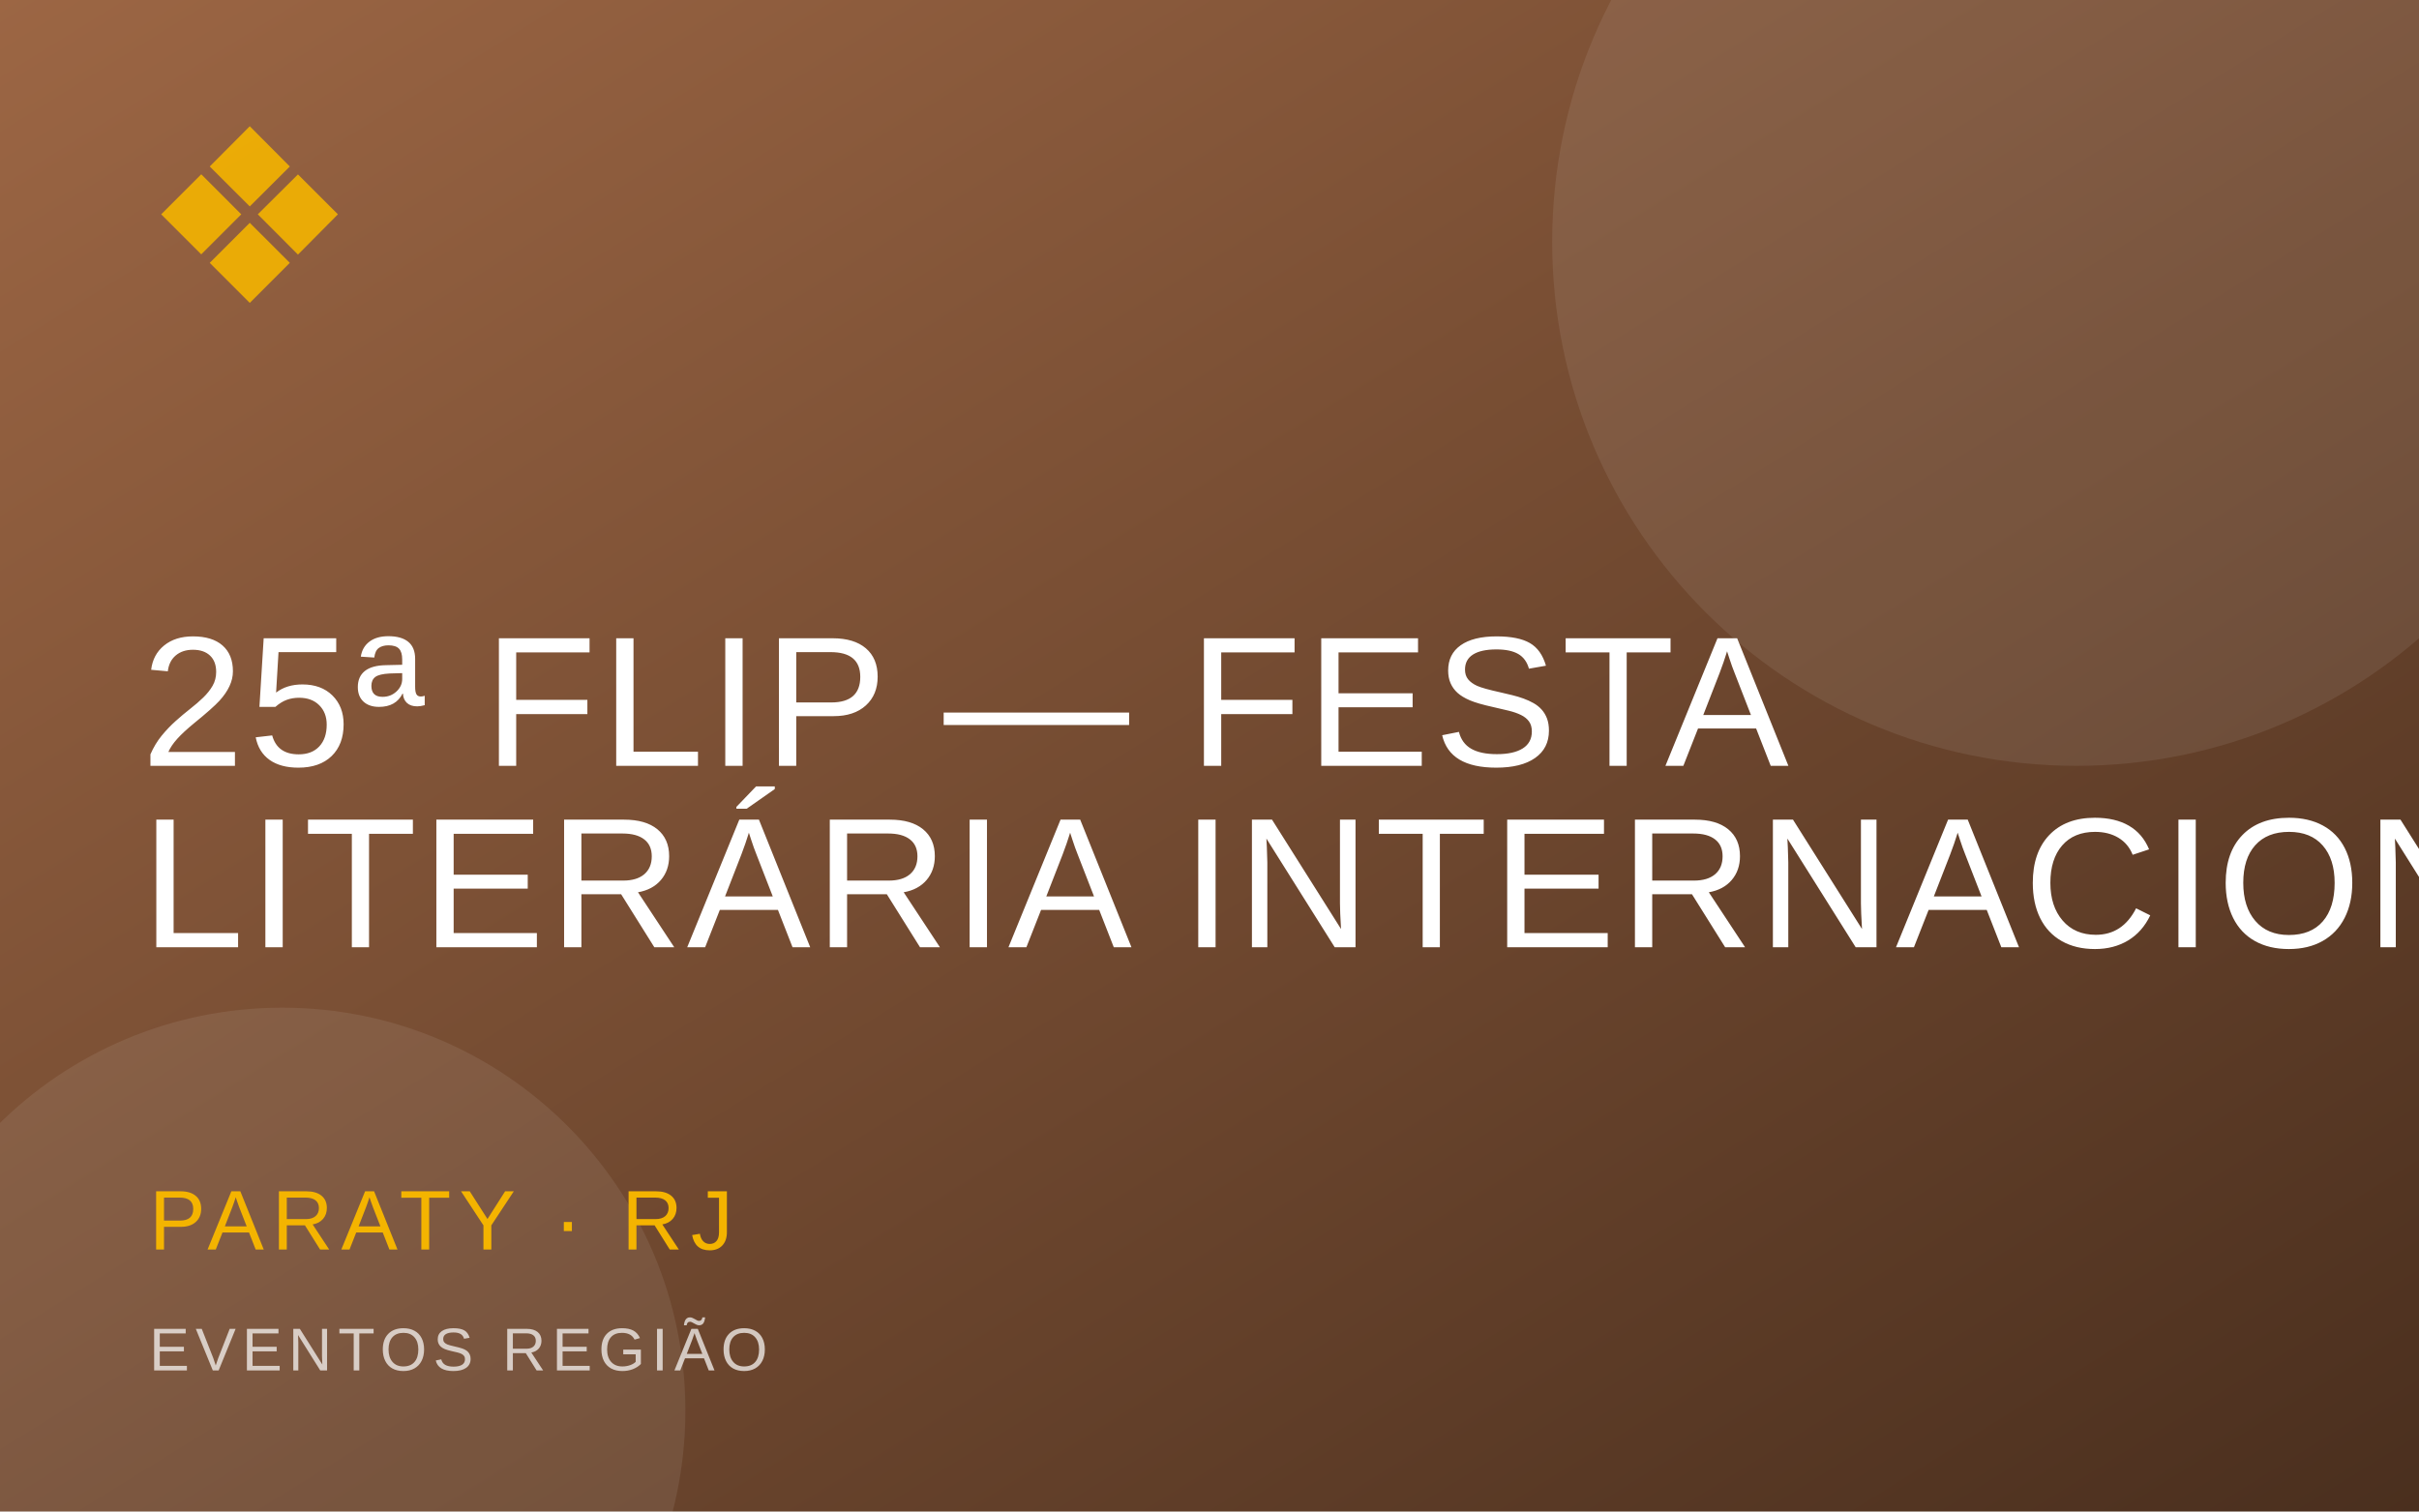
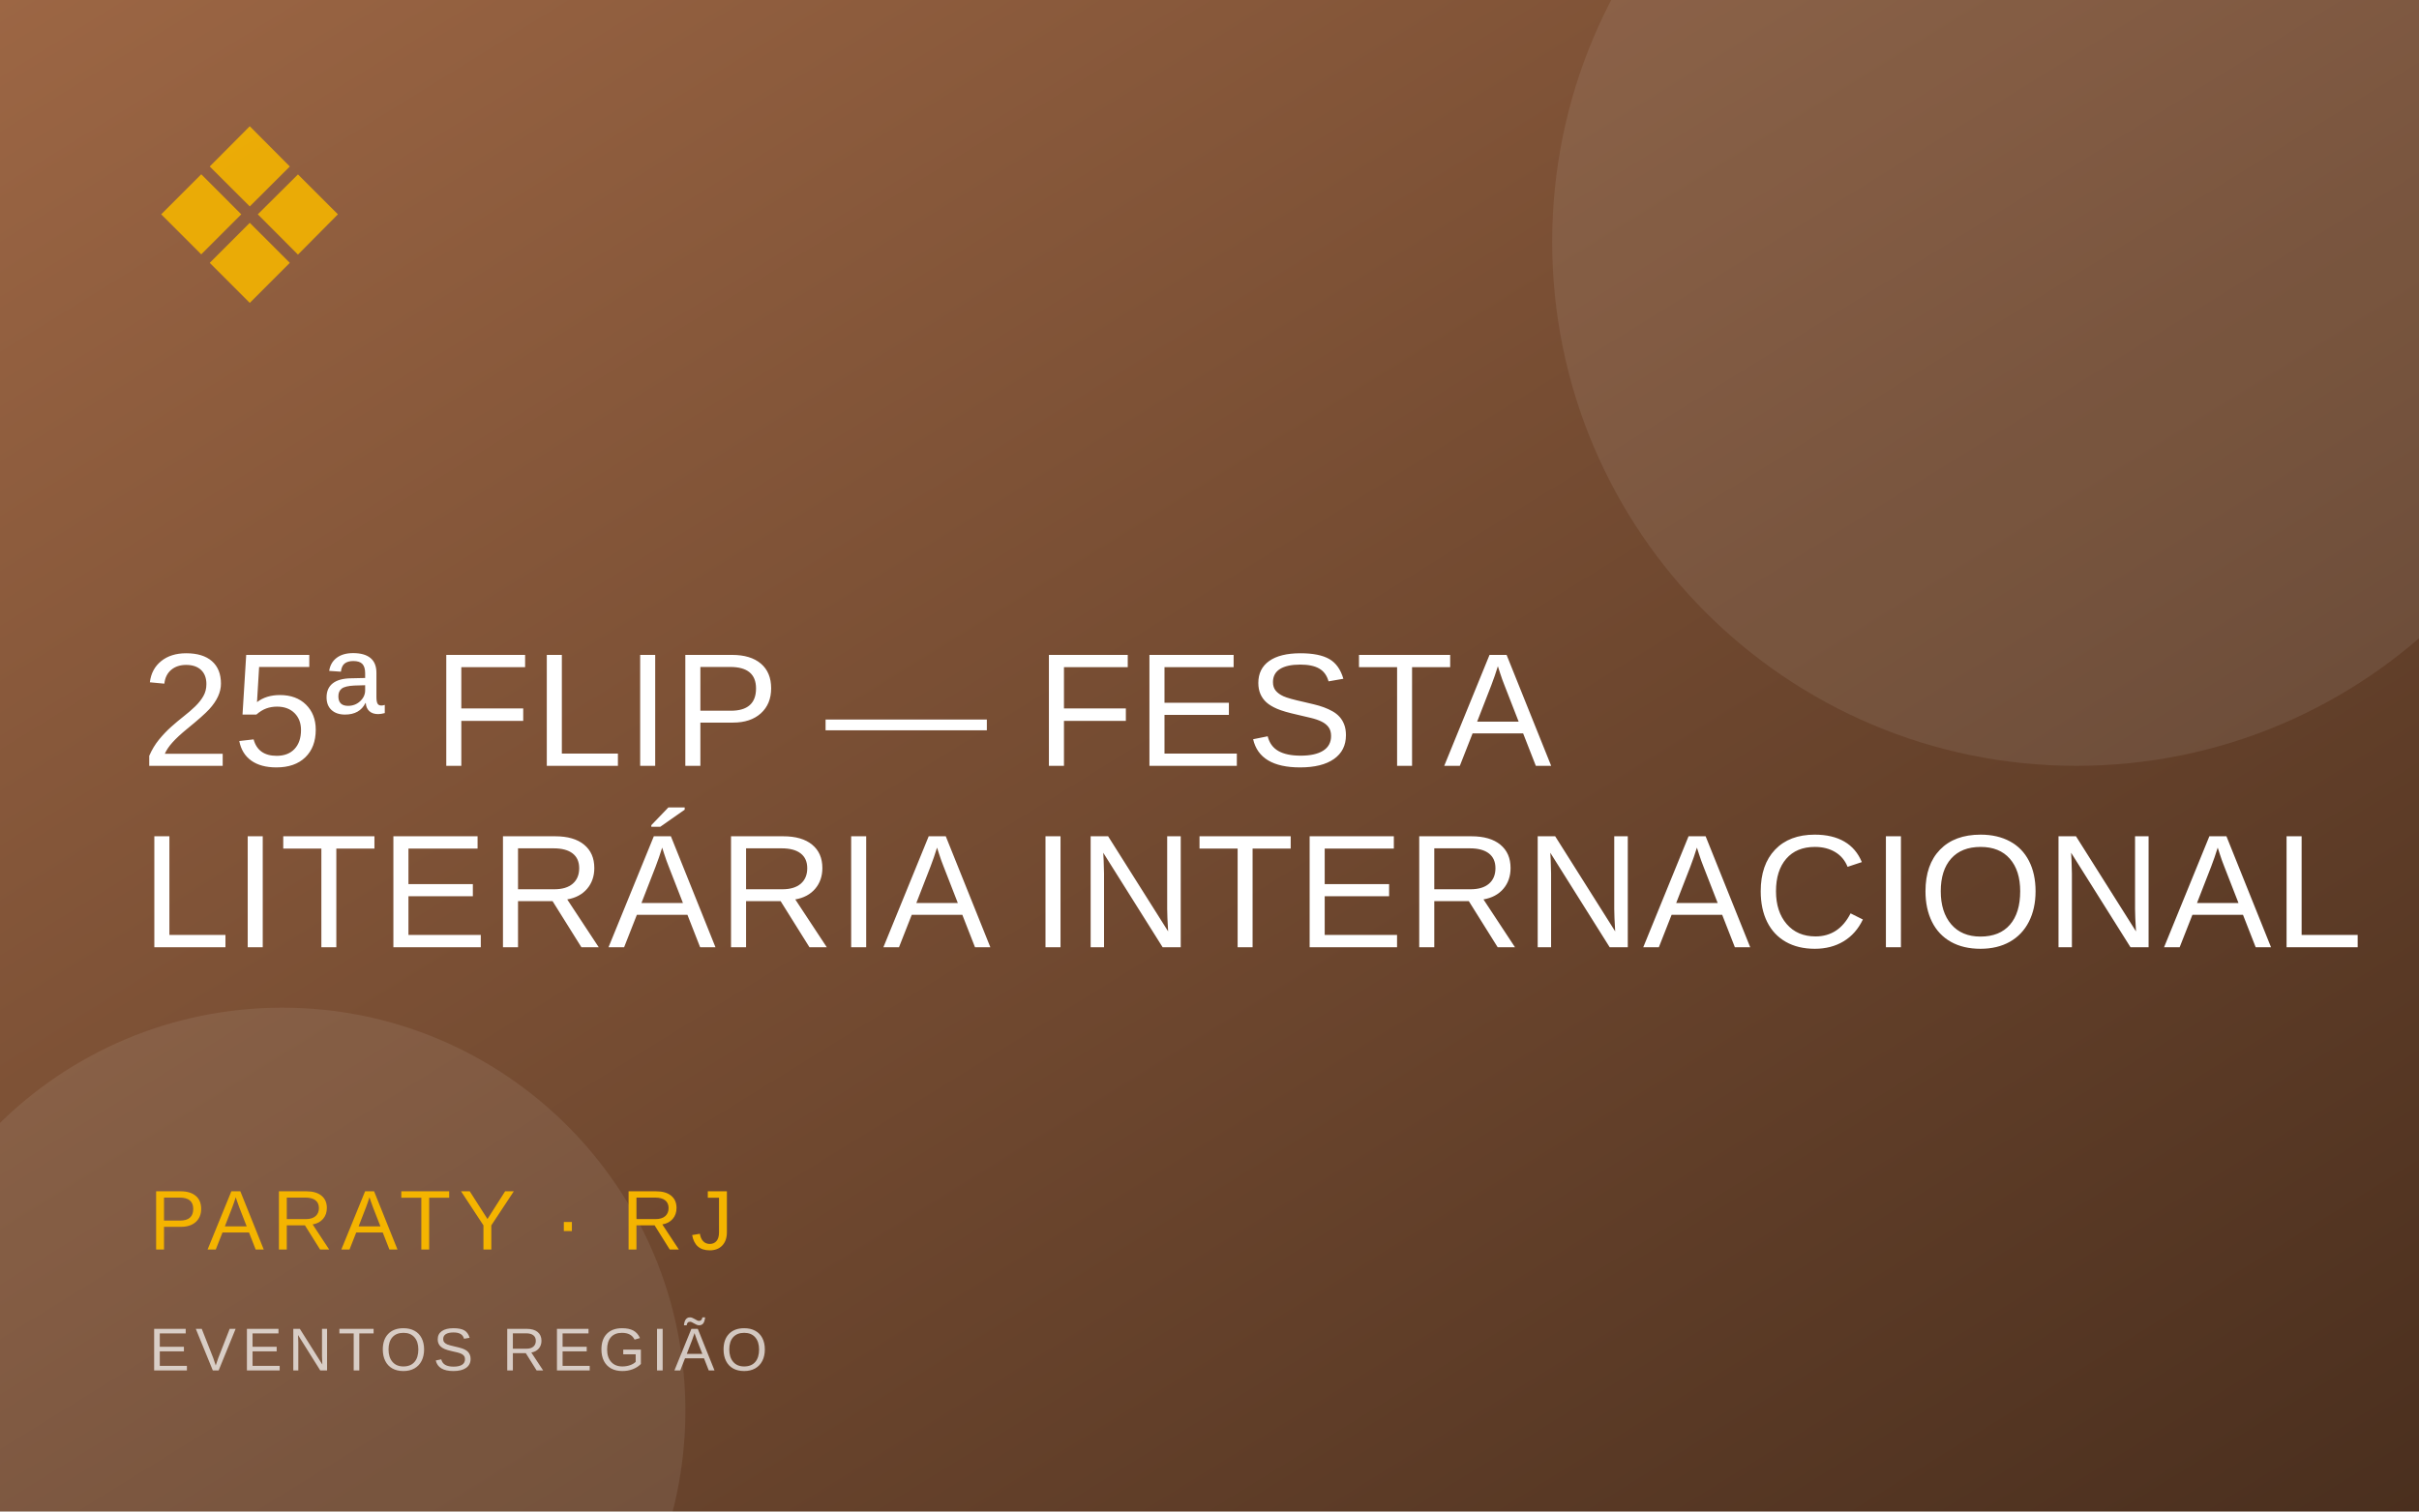
<svg xmlns="http://www.w3.org/2000/svg" width="1200" height="750" viewBox="0 0 1200 750" font-family="Bebas Neue, Arial, sans-serif">
  <defs>
    <linearGradient id="g" x1="0" y1="0" x2="1" y2="1">
      <stop offset="0" stop-color="#9c6644" />
      <stop offset="1" stop-color="#4a2f1e" />
    </linearGradient>
  </defs>
  <rect width="1200" height="750" fill="url(#g)" />
  <g fill="#ffffff" opacity="0.08">
    <circle cx="1030" cy="120" r="260" />
    <circle cx="140" cy="700" r="200" />
  </g>
  <text x="70" y="150" fill="#f4b400" font-size="120" opacity="0.9">❖</text>
-   <text x="70" y="380" fill="#ffffff" font-size="92" letter-spacing="2">25ª FLIP — FESTA</text>
-   <text x="70" y="470" fill="#ffffff" font-size="92" letter-spacing="2">LITERÁRIA INTERNACIONAL …</text>
+   <text x="70" y="380" fill="#ffffff" font-size="80" letter-spacing="1">25ª FLIP — FESTA</text>
+   <text x="70" y="470" fill="#ffffff" font-size="80" letter-spacing="1">LITERÁRIA INTERNACIONAL …</text>
  <text x="74" y="620" fill="#f4b400" font-size="42" letter-spacing="4">PARATY · RJ</text>
  <text x="74" y="680" fill="#ffffff" opacity="0.7" font-size="30" letter-spacing="3">EVENTOS REGIÃO</text>
</svg>
